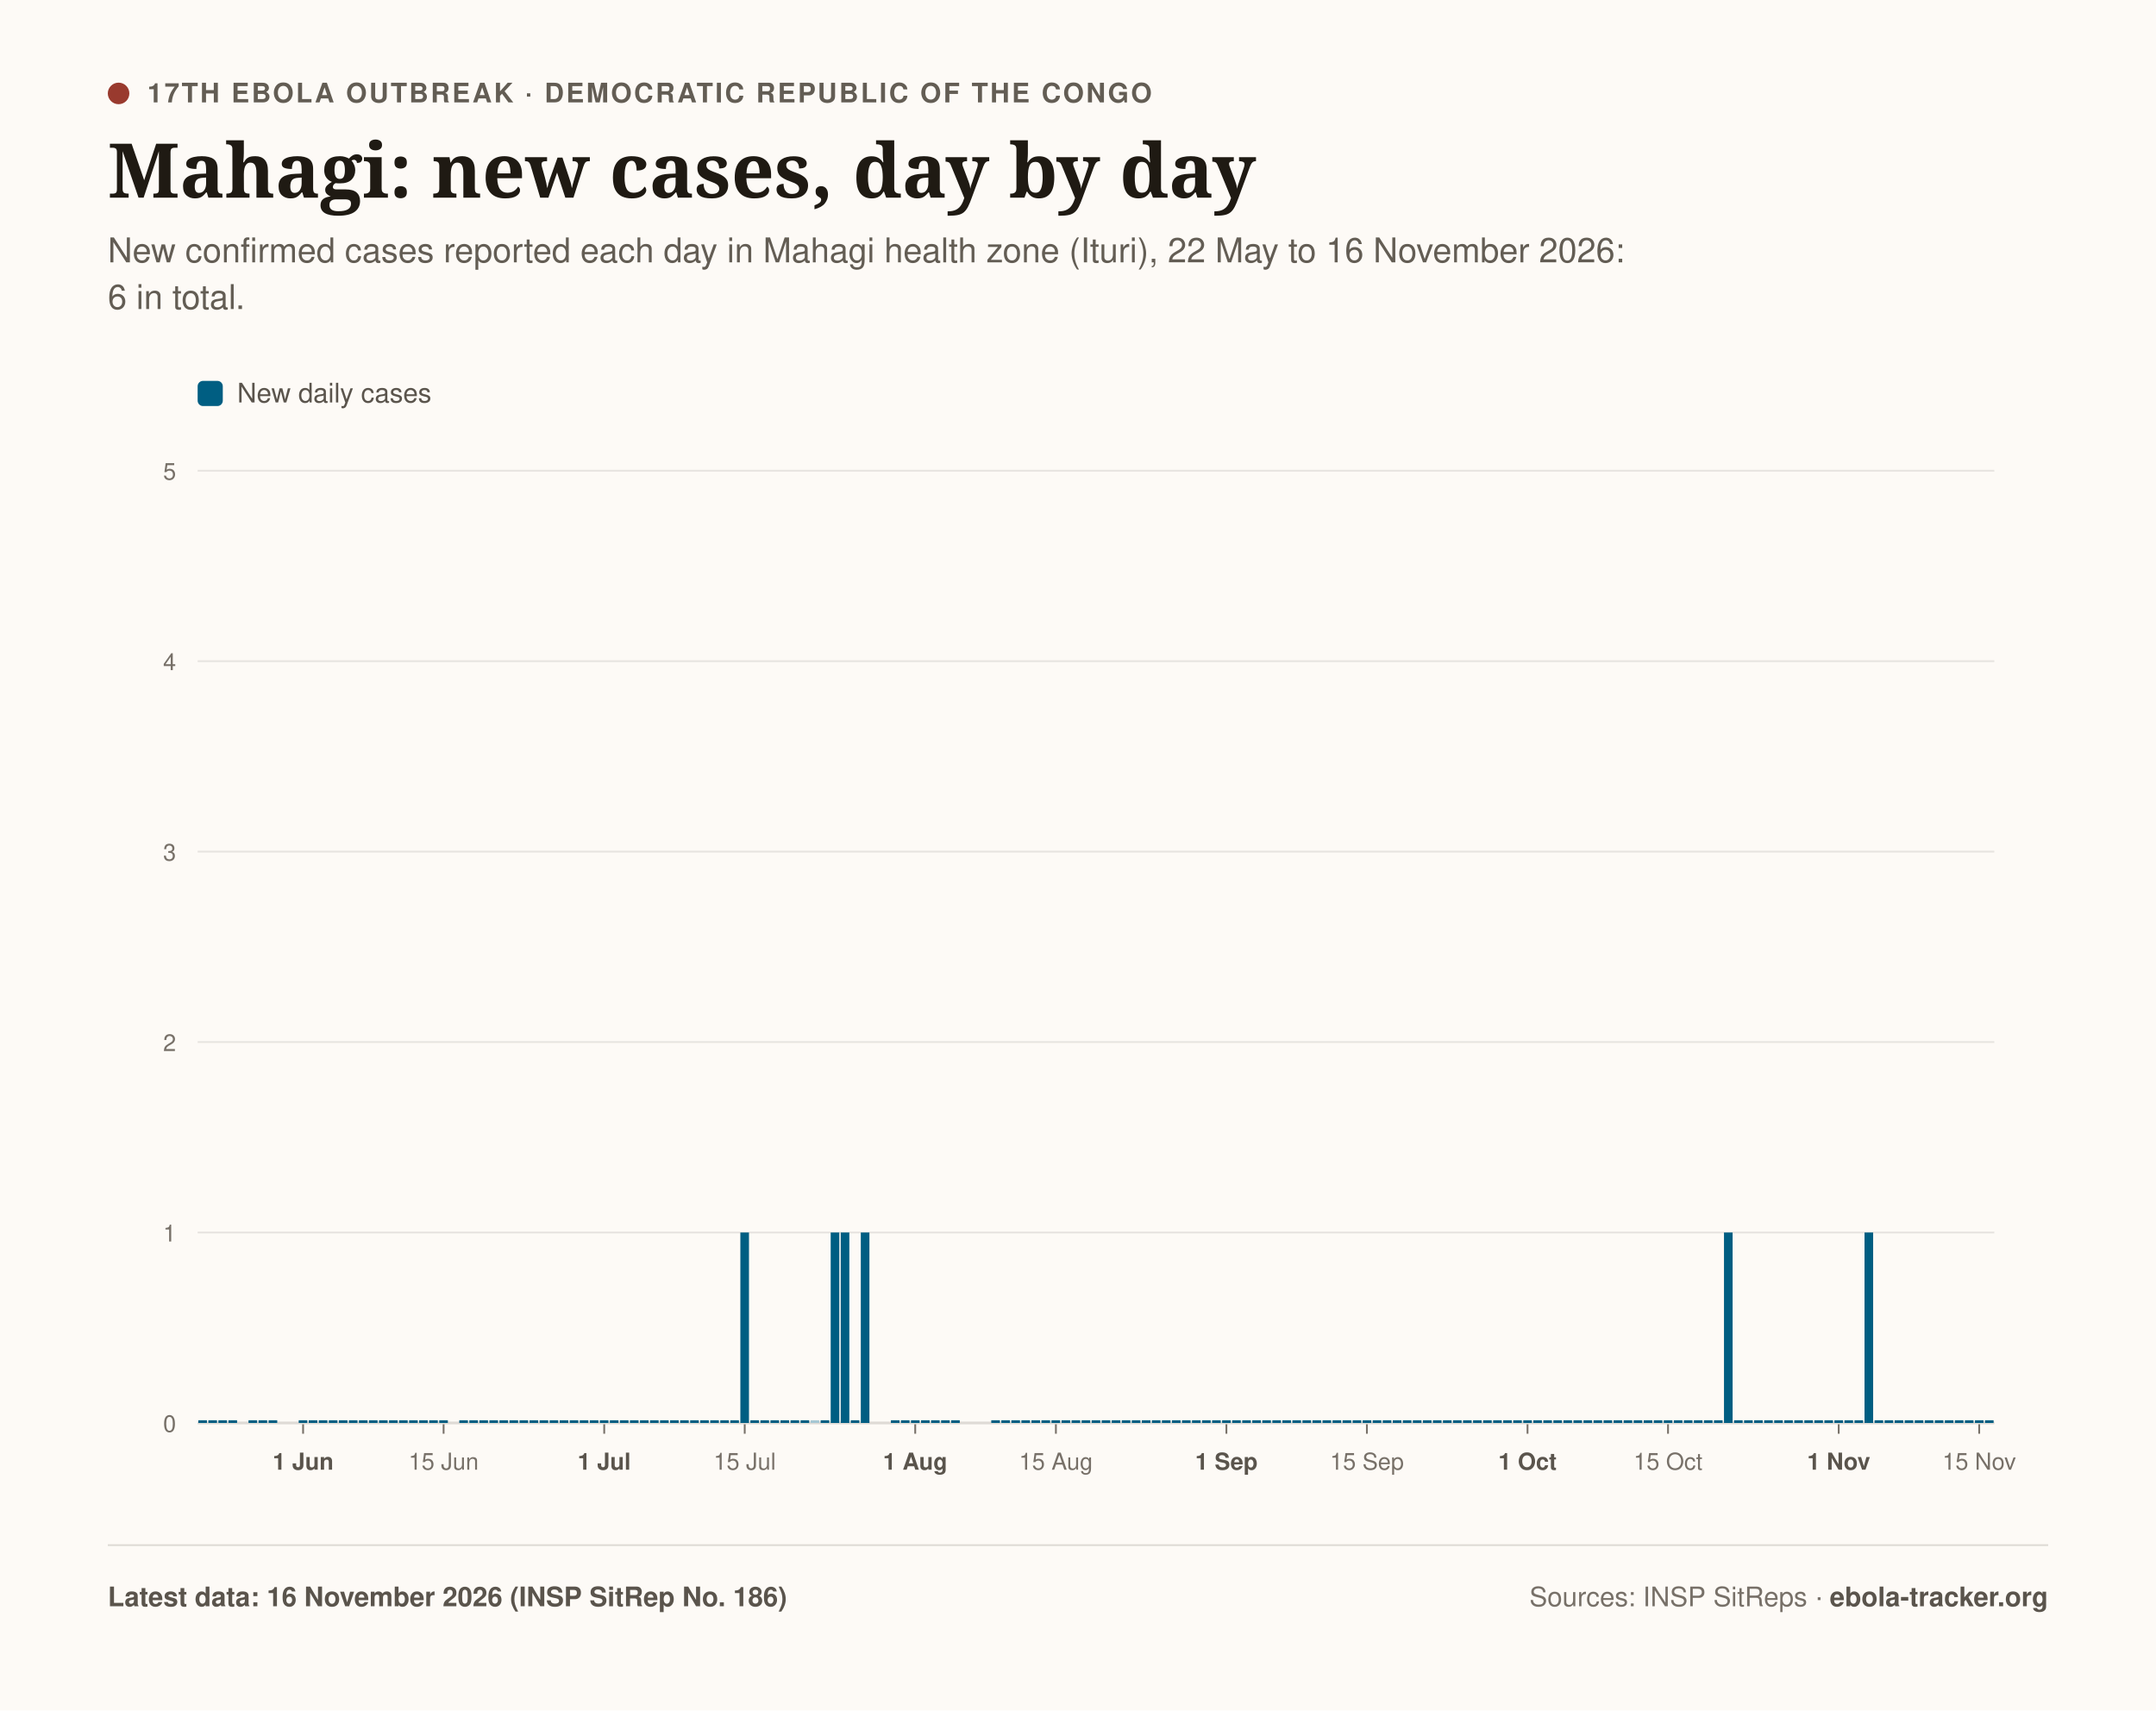
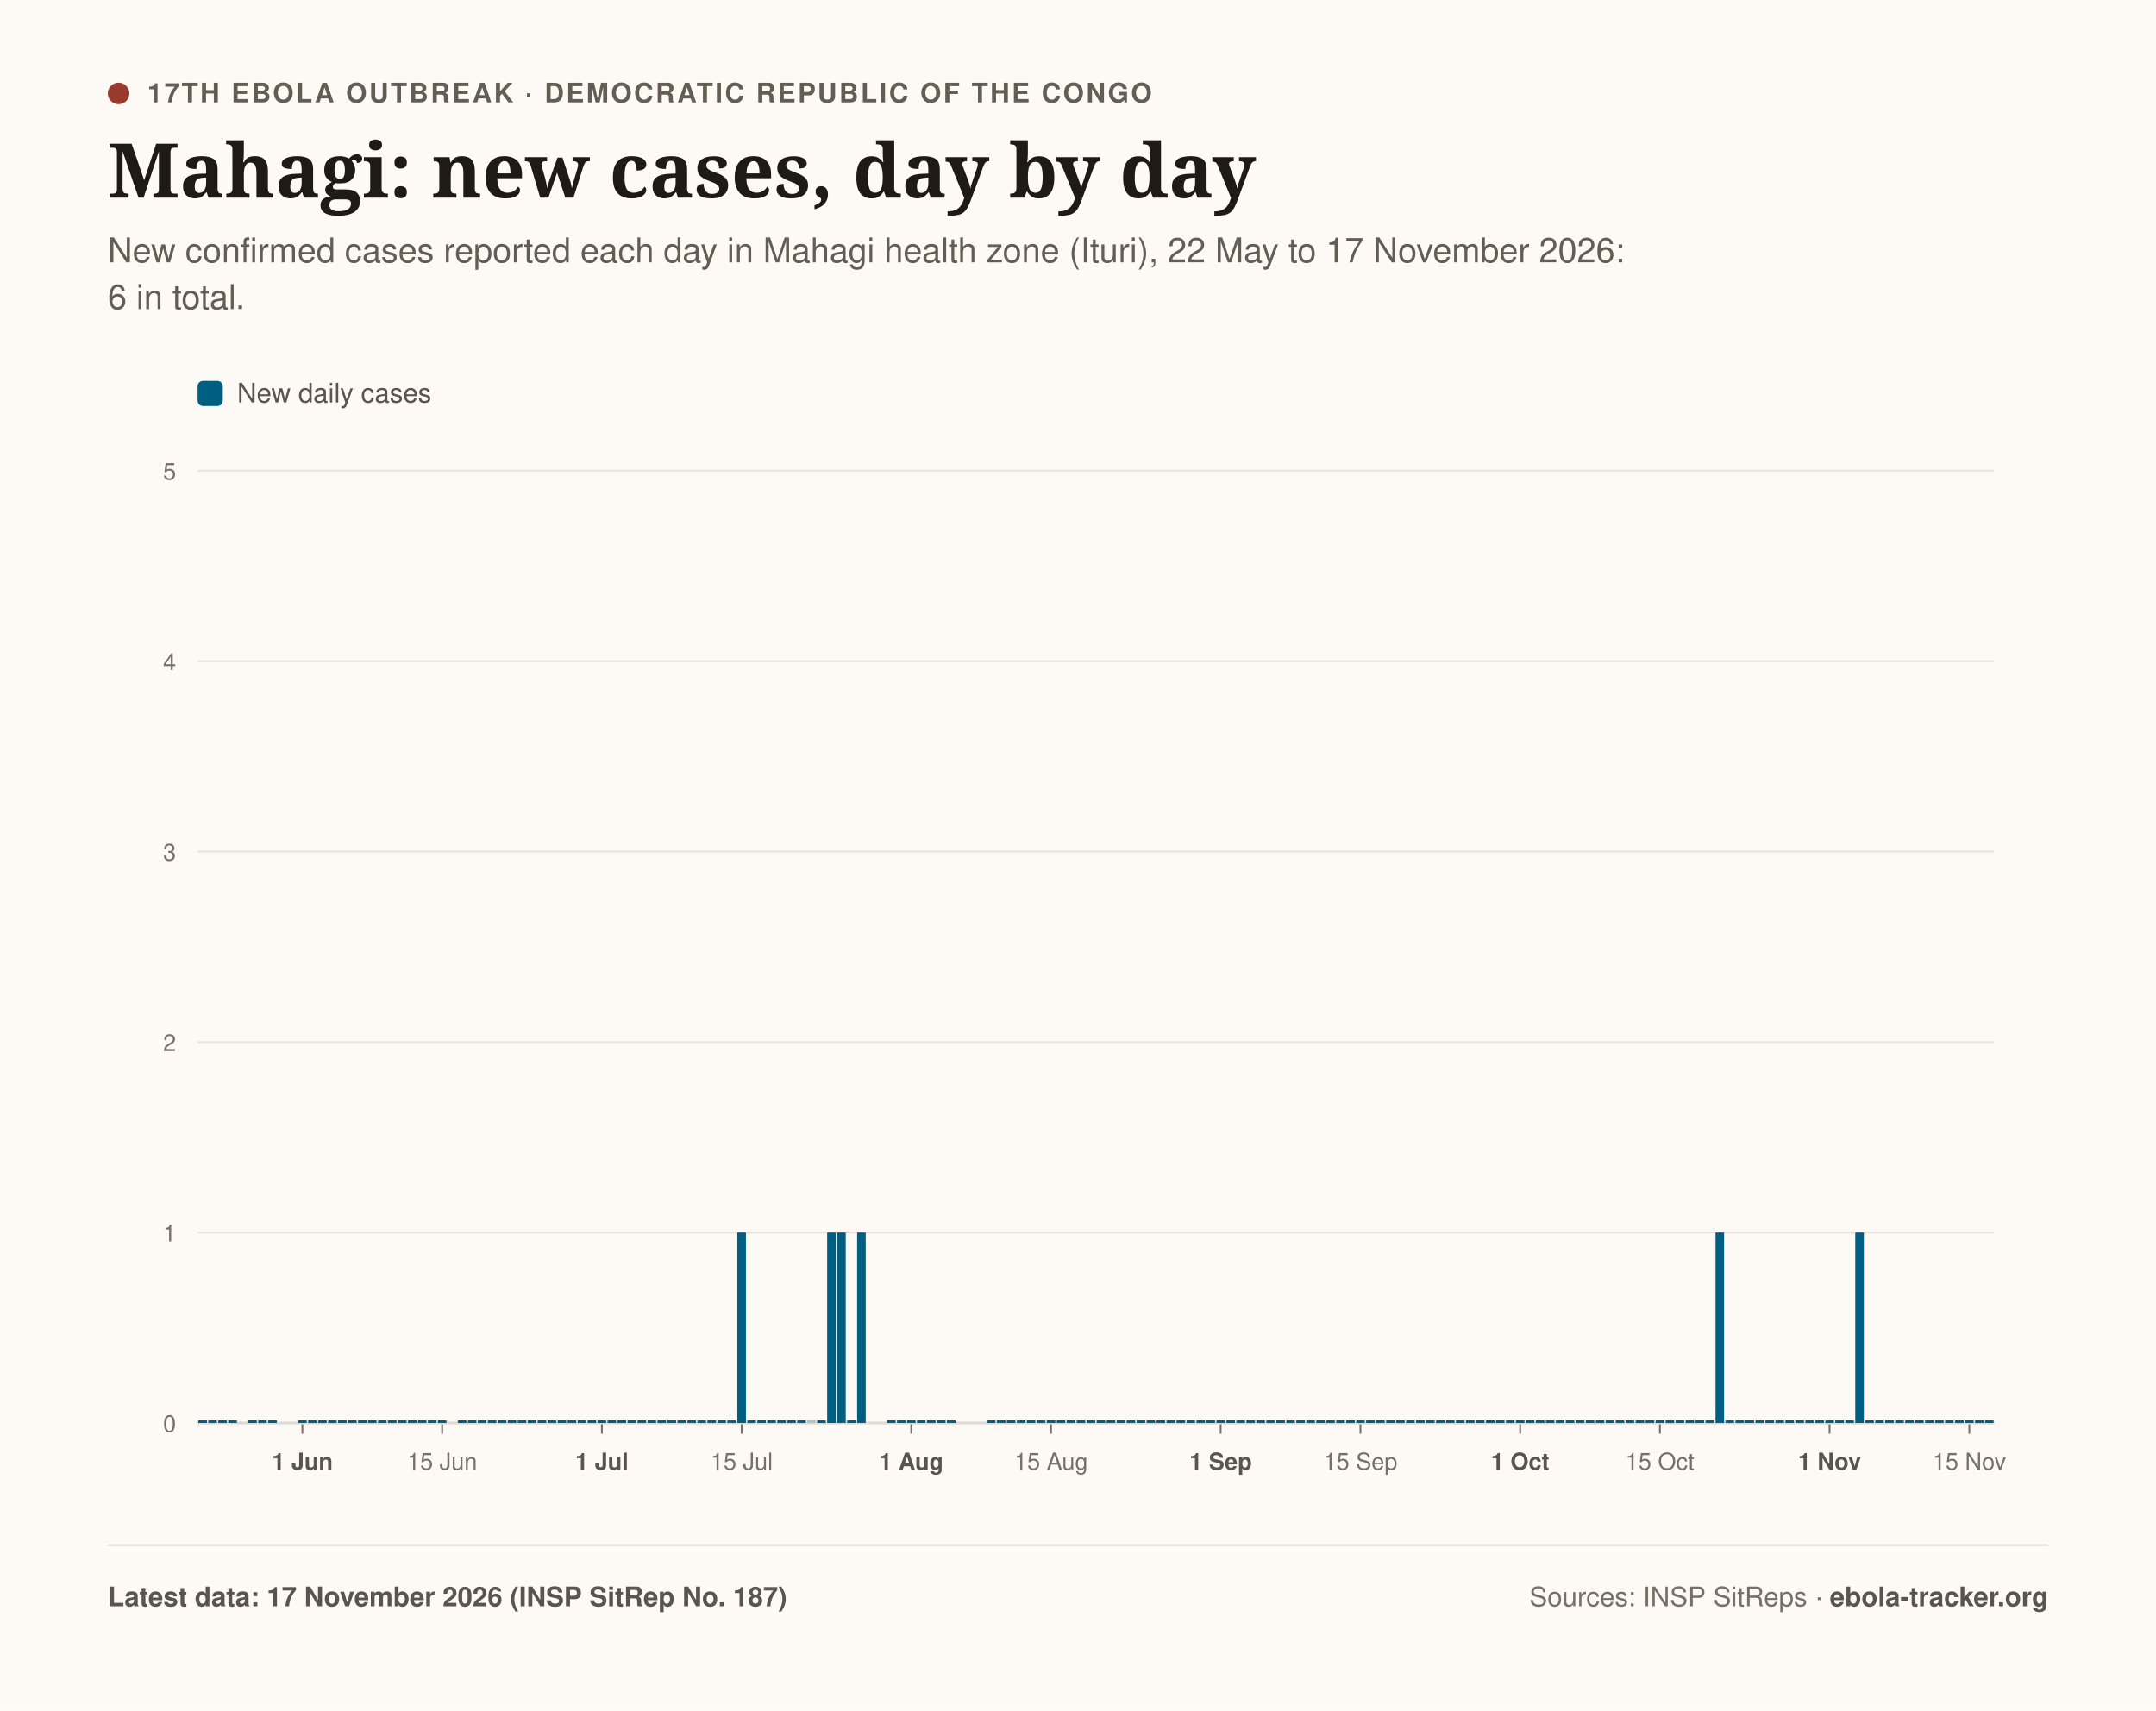
- <svg xmlns="http://www.w3.org/2000/svg" viewBox="0 0 1200 952" role="img" aria-label="Mahagi: new cases, day by day. New confirmed cases reported each day in Mahagi health zone (Ituri), 22 May to 16 November 2026: 6 in total.">
+ <svg xmlns="http://www.w3.org/2000/svg" viewBox="0 0 1200 952" role="img" aria-label="Mahagi: new cases, day by day. New confirmed cases reported each day in Mahagi health zone (Ituri), 22 May to 17 November 2026: 6 in total.">
  <rect width="1200" height="952" fill="#FDFAF6" />
  <circle cx="66" cy="52" r="6" fill="#993A2E" />
  <text x="82.0" y="57.0" font-family="'Public Sans',Helvetica,Arial,sans-serif" font-size="15" font-weight="700" fill="#635D54" text-anchor="start" letter-spacing=".08em">17TH EBOLA OUTBREAK · DEMOCRATIC REPUBLIC OF THE CONGO</text>
  <text x="60.0" y="110.0" font-family="'Source Serif 4',Georgia,serif" font-size="42" font-weight="600" fill="#1F1A13" text-anchor="start">Mahagi: new cases, day by day</text>
-   <text x="60.0" y="146.0" font-family="'Public Sans',Helvetica,Arial,sans-serif" font-size="19" font-weight="400" fill="#635D54" text-anchor="start">New confirmed cases reported each day in Mahagi health zone (Ituri), 22 May to 16 November 2026:</text>
+   <text x="60.0" y="146.0" font-family="'Public Sans',Helvetica,Arial,sans-serif" font-size="19" font-weight="400" fill="#635D54" text-anchor="start">New confirmed cases reported each day in Mahagi health zone (Ituri), 22 May to 17 November 2026:</text>
  <text x="60.0" y="172.0" font-family="'Public Sans',Helvetica,Arial,sans-serif" font-size="19" font-weight="400" fill="#635D54" text-anchor="start">6 in total.</text>
  <rect x="110" y="212" width="14" height="14" rx="3" fill="#005E82" />
  <text x="132.0" y="224.0" font-family="'Public Sans',Helvetica,Arial,sans-serif" font-size="15" font-weight="400" fill="#5A544C" text-anchor="start">New daily cases</text>
  <line x1="110" x2="1110" y1="792.0" y2="792.0" stroke="#E7E4E0" />
  <text x="98.0" y="797.0" font-family="'Public Sans',Helvetica,Arial,sans-serif" font-size="13" font-weight="400" fill="#777068" text-anchor="end">0</text>
  <line x1="110" x2="1110" y1="686.0" y2="686.0" stroke="#E7E4E0" />
  <text x="98.0" y="691.0" font-family="'Public Sans',Helvetica,Arial,sans-serif" font-size="13" font-weight="400" fill="#777068" text-anchor="end">1</text>
  <line x1="110" x2="1110" y1="580.0" y2="580.0" stroke="#E7E4E0" />
  <text x="98.0" y="585.0" font-family="'Public Sans',Helvetica,Arial,sans-serif" font-size="13" font-weight="400" fill="#777068" text-anchor="end">2</text>
  <line x1="110" x2="1110" y1="474.0" y2="474.0" stroke="#E7E4E0" />
  <text x="98.0" y="479.0" font-family="'Public Sans',Helvetica,Arial,sans-serif" font-size="13" font-weight="400" fill="#777068" text-anchor="end">3</text>
  <line x1="110" x2="1110" y1="368.0" y2="368.0" stroke="#E7E4E0" />
  <text x="98.0" y="373.0" font-family="'Public Sans',Helvetica,Arial,sans-serif" font-size="13" font-weight="400" fill="#777068" text-anchor="end">4</text>
  <line x1="110" x2="1110" y1="262.0" y2="262.0" stroke="#E7E4E0" />
  <text x="98.0" y="267.0" font-family="'Public Sans',Helvetica,Arial,sans-serif" font-size="13" font-weight="400" fill="#777068" text-anchor="end">5</text>
-   <line x1="168.7" x2="168.7" y1="792" y2="798" stroke="#777068" />
-   <text x="168.7" y="818.0" font-family="'Public Sans',Helvetica,Arial,sans-serif" font-size="13" font-weight="600" fill="#5A544C" text-anchor="middle">1 Jun</text>
-   <line x1="246.9" x2="246.9" y1="792" y2="798" stroke="#777068" />
-   <text x="246.9" y="818.0" font-family="'Public Sans',Helvetica,Arial,sans-serif" font-size="13" font-weight="400" fill="#777068" text-anchor="middle">15 Jun</text>
-   <line x1="336.3" x2="336.3" y1="792" y2="798" stroke="#777068" />
-   <text x="336.3" y="818.0" font-family="'Public Sans',Helvetica,Arial,sans-serif" font-size="13" font-weight="600" fill="#5A544C" text-anchor="middle">1 Jul</text>
-   <line x1="414.5" x2="414.5" y1="792" y2="798" stroke="#777068" />
-   <text x="414.5" y="818.0" font-family="'Public Sans',Helvetica,Arial,sans-serif" font-size="13" font-weight="400" fill="#777068" text-anchor="middle">15 Jul</text>
-   <line x1="509.4" x2="509.4" y1="792" y2="798" stroke="#777068" />
-   <text x="509.4" y="818.0" font-family="'Public Sans',Helvetica,Arial,sans-serif" font-size="13" font-weight="600" fill="#5A544C" text-anchor="middle">1 Aug</text>
-   <line x1="587.7" x2="587.7" y1="792" y2="798" stroke="#777068" />
-   <text x="587.7" y="818.0" font-family="'Public Sans',Helvetica,Arial,sans-serif" font-size="13" font-weight="400" fill="#777068" text-anchor="middle">15 Aug</text>
-   <line x1="682.6" x2="682.6" y1="792" y2="798" stroke="#777068" />
-   <text x="682.6" y="818.0" font-family="'Public Sans',Helvetica,Arial,sans-serif" font-size="13" font-weight="600" fill="#5A544C" text-anchor="middle">1 Sep</text>
-   <line x1="760.8" x2="760.8" y1="792" y2="798" stroke="#777068" />
-   <text x="760.8" y="818.0" font-family="'Public Sans',Helvetica,Arial,sans-serif" font-size="13" font-weight="400" fill="#777068" text-anchor="middle">15 Sep</text>
-   <line x1="850.2" x2="850.2" y1="792" y2="798" stroke="#777068" />
-   <text x="850.2" y="818.0" font-family="'Public Sans',Helvetica,Arial,sans-serif" font-size="13" font-weight="600" fill="#5A544C" text-anchor="middle">1 Oct</text>
-   <line x1="928.4" x2="928.4" y1="792" y2="798" stroke="#777068" />
-   <text x="928.4" y="818.0" font-family="'Public Sans',Helvetica,Arial,sans-serif" font-size="13" font-weight="400" fill="#777068" text-anchor="middle">15 Oct</text>
-   <line x1="1023.4" x2="1023.4" y1="792" y2="798" stroke="#777068" />
-   <text x="1023.4" y="818.0" font-family="'Public Sans',Helvetica,Arial,sans-serif" font-size="13" font-weight="600" fill="#5A544C" text-anchor="middle">1 Nov</text>
-   <line x1="1101.6" x2="1101.6" y1="792" y2="798" stroke="#777068" />
-   <text x="1101.6" y="818.0" font-family="'Public Sans',Helvetica,Arial,sans-serif" font-size="13" font-weight="400" fill="#777068" text-anchor="middle">15 Nov</text>
+   <line x1="168.3" x2="168.3" y1="792" y2="798" stroke="#777068" />
+   <text x="168.3" y="818.0" font-family="'Public Sans',Helvetica,Arial,sans-serif" font-size="13" font-weight="600" fill="#5A544C" text-anchor="middle">1 Jun</text>
+   <line x1="246.1" x2="246.1" y1="792" y2="798" stroke="#777068" />
+   <text x="246.1" y="818.0" font-family="'Public Sans',Helvetica,Arial,sans-serif" font-size="13" font-weight="400" fill="#777068" text-anchor="middle">15 Jun</text>
+   <line x1="335.0" x2="335.0" y1="792" y2="798" stroke="#777068" />
+   <text x="335.0" y="818.0" font-family="'Public Sans',Helvetica,Arial,sans-serif" font-size="13" font-weight="600" fill="#5A544C" text-anchor="middle">1 Jul</text>
+   <line x1="412.8" x2="412.8" y1="792" y2="798" stroke="#777068" />
+   <text x="412.8" y="818.0" font-family="'Public Sans',Helvetica,Arial,sans-serif" font-size="13" font-weight="400" fill="#777068" text-anchor="middle">15 Jul</text>
+   <line x1="507.2" x2="507.2" y1="792" y2="798" stroke="#777068" />
+   <text x="507.2" y="818.0" font-family="'Public Sans',Helvetica,Arial,sans-serif" font-size="13" font-weight="600" fill="#5A544C" text-anchor="middle">1 Aug</text>
+   <line x1="585.0" x2="585.0" y1="792" y2="798" stroke="#777068" />
+   <text x="585.0" y="818.0" font-family="'Public Sans',Helvetica,Arial,sans-serif" font-size="13" font-weight="400" fill="#777068" text-anchor="middle">15 Aug</text>
+   <line x1="679.4" x2="679.4" y1="792" y2="798" stroke="#777068" />
+   <text x="679.4" y="818.0" font-family="'Public Sans',Helvetica,Arial,sans-serif" font-size="13" font-weight="600" fill="#5A544C" text-anchor="middle">1 Sep</text>
+   <line x1="757.2" x2="757.2" y1="792" y2="798" stroke="#777068" />
+   <text x="757.2" y="818.0" font-family="'Public Sans',Helvetica,Arial,sans-serif" font-size="13" font-weight="400" fill="#777068" text-anchor="middle">15 Sep</text>
+   <line x1="846.1" x2="846.1" y1="792" y2="798" stroke="#777068" />
+   <text x="846.1" y="818.0" font-family="'Public Sans',Helvetica,Arial,sans-serif" font-size="13" font-weight="600" fill="#5A544C" text-anchor="middle">1 Oct</text>
+   <line x1="923.9" x2="923.9" y1="792" y2="798" stroke="#777068" />
+   <text x="923.9" y="818.0" font-family="'Public Sans',Helvetica,Arial,sans-serif" font-size="13" font-weight="400" fill="#777068" text-anchor="middle">15 Oct</text>
+   <line x1="1018.3" x2="1018.3" y1="792" y2="798" stroke="#777068" />
+   <text x="1018.3" y="818.0" font-family="'Public Sans',Helvetica,Arial,sans-serif" font-size="13" font-weight="600" fill="#5A544C" text-anchor="middle">1 Nov</text>
+   <line x1="1096.1" x2="1096.1" y1="792" y2="798" stroke="#777068" />
+   <text x="1096.1" y="818.0" font-family="'Public Sans',Helvetica,Arial,sans-serif" font-size="13" font-weight="400" fill="#777068" text-anchor="middle">15 Nov</text>
  <line x1="110" x2="1110" y1="792" y2="792" stroke="#DEDAD5" stroke-width="1.5" />
-   <rect x="110.39" y="790.50" width="4.80" height="1.50" fill="#005E82" />
-   <rect x="115.98" y="790.50" width="4.80" height="1.50" fill="#005E82" />
-   <rect x="121.56" y="790.50" width="4.80" height="1.50" fill="#005E82" />
-   <rect x="127.15" y="790.50" width="4.80" height="1.50" fill="#005E82" />
-   <rect x="138.32" y="790.50" width="4.80" height="1.50" fill="#005E82" />
-   <rect x="143.91" y="790.50" width="4.80" height="1.50" fill="#005E82" />
-   <rect x="149.50" y="790.50" width="4.80" height="1.50" fill="#005E82" />
-   <rect x="166.26" y="790.50" width="4.80" height="1.50" fill="#005E82" />
-   <rect x="171.84" y="790.50" width="4.80" height="1.50" fill="#005E82" />
-   <rect x="177.43" y="790.50" width="4.80" height="1.50" fill="#005E82" />
-   <rect x="183.02" y="790.50" width="4.80" height="1.50" fill="#005E82" />
-   <rect x="188.60" y="790.50" width="4.80" height="1.50" fill="#005E82" />
-   <rect x="194.19" y="790.50" width="4.80" height="1.50" fill="#005E82" />
-   <rect x="199.78" y="790.50" width="4.80" height="1.50" fill="#005E82" />
-   <rect x="205.36" y="790.50" width="4.80" height="1.50" fill="#005E82" />
-   <rect x="210.95" y="790.50" width="4.80" height="1.50" fill="#005E82" />
-   <rect x="216.54" y="790.50" width="4.80" height="1.50" fill="#005E82" />
-   <rect x="222.12" y="790.50" width="4.80" height="1.50" fill="#005E82" />
-   <rect x="227.71" y="790.50" width="4.80" height="1.50" fill="#005E82" />
-   <rect x="233.30" y="790.50" width="4.80" height="1.50" fill="#005E82" />
-   <rect x="238.88" y="790.50" width="4.80" height="1.50" fill="#005E82" />
-   <rect x="244.47" y="790.50" width="4.80" height="1.50" fill="#005E82" />
-   <rect x="255.64" y="790.50" width="4.80" height="1.50" fill="#005E82" />
-   <rect x="261.23" y="790.50" width="4.80" height="1.50" fill="#005E82" />
-   <rect x="266.82" y="790.50" width="4.80" height="1.50" fill="#005E82" />
-   <rect x="272.40" y="790.50" width="4.80" height="1.50" fill="#005E82" />
-   <rect x="277.99" y="790.50" width="4.80" height="1.50" fill="#005E82" />
-   <rect x="283.58" y="790.50" width="4.80" height="1.50" fill="#005E82" />
-   <rect x="289.16" y="790.50" width="4.80" height="1.50" fill="#005E82" />
-   <rect x="294.75" y="790.50" width="4.80" height="1.50" fill="#005E82" />
-   <rect x="300.34" y="790.50" width="4.80" height="1.50" fill="#005E82" />
-   <rect x="305.92" y="790.50" width="4.80" height="1.50" fill="#005E82" />
-   <rect x="311.51" y="790.50" width="4.80" height="1.50" fill="#005E82" />
-   <rect x="317.09" y="790.50" width="4.80" height="1.50" fill="#005E82" />
-   <rect x="322.68" y="790.50" width="4.80" height="1.50" fill="#005E82" />
-   <rect x="328.27" y="790.50" width="4.80" height="1.50" fill="#005E82" />
-   <rect x="333.85" y="790.50" width="4.80" height="1.50" fill="#005E82" />
-   <rect x="339.44" y="790.50" width="4.80" height="1.50" fill="#005E82" />
-   <rect x="345.03" y="790.50" width="4.80" height="1.50" fill="#005E82" />
-   <rect x="350.61" y="790.50" width="4.80" height="1.50" fill="#005E82" />
-   <rect x="356.20" y="790.50" width="4.80" height="1.50" fill="#005E82" />
-   <rect x="361.79" y="790.50" width="4.80" height="1.50" fill="#005E82" />
-   <rect x="367.37" y="790.50" width="4.80" height="1.50" fill="#005E82" />
-   <rect x="372.96" y="790.50" width="4.80" height="1.50" fill="#005E82" />
-   <rect x="378.55" y="790.50" width="4.80" height="1.50" fill="#005E82" />
-   <rect x="384.13" y="790.50" width="4.80" height="1.50" fill="#005E82" />
-   <rect x="389.72" y="790.50" width="4.80" height="1.50" fill="#005E82" />
-   <rect x="395.31" y="790.50" width="4.80" height="1.50" fill="#005E82" />
-   <rect x="400.89" y="790.50" width="4.80" height="1.50" fill="#005E82" />
-   <rect x="406.48" y="790.50" width="4.80" height="1.50" fill="#005E82" />
-   <rect x="412.07" y="686.00" width="4.80" height="106.00" fill="#005E82" />
-   <rect x="417.65" y="790.50" width="4.80" height="1.50" fill="#005E82" />
-   <rect x="423.24" y="790.50" width="4.80" height="1.50" fill="#005E82" />
-   <rect x="428.83" y="790.50" width="4.80" height="1.50" fill="#005E82" />
-   <rect x="434.41" y="790.50" width="4.80" height="1.50" fill="#005E82" />
-   <rect x="440.00" y="790.50" width="4.80" height="1.50" fill="#005E82" />
-   <rect x="445.59" y="790.50" width="4.80" height="1.50" fill="#005E82" />
-   <rect x="451.17" y="790.50" width="4.80" height="1.50" fill="#a6c7d3" />
-   <rect x="456.76" y="790.50" width="4.80" height="1.50" fill="#005E82" />
-   <rect x="462.35" y="686.00" width="4.80" height="106.00" fill="#005E82" />
-   <rect x="467.93" y="686.00" width="4.80" height="106.00" fill="#005E82" />
-   <rect x="473.52" y="790.50" width="4.80" height="1.50" fill="#005E82" />
-   <rect x="479.11" y="686.00" width="4.80" height="106.00" fill="#005E82" />
-   <rect x="495.87" y="790.50" width="4.80" height="1.50" fill="#005E82" />
-   <rect x="501.45" y="790.50" width="4.80" height="1.50" fill="#005E82" />
-   <rect x="507.04" y="790.50" width="4.80" height="1.50" fill="#005E82" />
-   <rect x="512.63" y="790.50" width="4.80" height="1.50" fill="#005E82" />
-   <rect x="518.21" y="790.50" width="4.80" height="1.50" fill="#005E82" />
-   <rect x="523.80" y="790.50" width="4.80" height="1.50" fill="#005E82" />
-   <rect x="529.39" y="790.50" width="4.80" height="1.50" fill="#005E82" />
-   <rect x="551.73" y="790.50" width="4.80" height="1.50" fill="#005E82" />
-   <rect x="557.32" y="790.50" width="4.80" height="1.50" fill="#005E82" />
-   <rect x="562.91" y="790.50" width="4.80" height="1.50" fill="#005E82" />
-   <rect x="568.49" y="790.50" width="4.80" height="1.50" fill="#005E82" />
-   <rect x="574.08" y="790.50" width="4.80" height="1.50" fill="#005E82" />
-   <rect x="579.66" y="790.50" width="4.80" height="1.50" fill="#005E82" />
-   <rect x="585.25" y="790.50" width="4.80" height="1.50" fill="#005E82" />
-   <rect x="590.84" y="790.50" width="4.80" height="1.50" fill="#005E82" />
-   <rect x="596.42" y="790.50" width="4.80" height="1.50" fill="#005E82" />
-   <rect x="602.01" y="790.50" width="4.80" height="1.50" fill="#005E82" />
-   <rect x="607.60" y="790.50" width="4.80" height="1.50" fill="#005E82" />
-   <rect x="613.18" y="790.50" width="4.80" height="1.50" fill="#005E82" />
-   <rect x="618.77" y="790.50" width="4.80" height="1.50" fill="#005E82" />
-   <rect x="624.36" y="790.50" width="4.80" height="1.50" fill="#005E82" />
-   <rect x="629.94" y="790.50" width="4.80" height="1.50" fill="#005E82" />
-   <rect x="635.53" y="790.50" width="4.80" height="1.50" fill="#005E82" />
-   <rect x="641.12" y="790.50" width="4.80" height="1.50" fill="#005E82" />
-   <rect x="646.70" y="790.50" width="4.80" height="1.50" fill="#005E82" />
-   <rect x="652.29" y="790.50" width="4.80" height="1.50" fill="#005E82" />
-   <rect x="657.88" y="790.50" width="4.80" height="1.50" fill="#005E82" />
-   <rect x="663.46" y="790.50" width="4.80" height="1.50" fill="#005E82" />
-   <rect x="669.05" y="790.50" width="4.80" height="1.50" fill="#005E82" />
-   <rect x="674.64" y="790.50" width="4.80" height="1.50" fill="#005E82" />
-   <rect x="680.22" y="790.50" width="4.80" height="1.50" fill="#005E82" />
-   <rect x="685.81" y="790.50" width="4.80" height="1.50" fill="#005E82" />
-   <rect x="691.40" y="790.50" width="4.80" height="1.50" fill="#005E82" />
-   <rect x="696.98" y="790.50" width="4.80" height="1.50" fill="#005E82" />
-   <rect x="702.57" y="790.50" width="4.80" height="1.50" fill="#005E82" />
-   <rect x="708.16" y="790.50" width="4.80" height="1.50" fill="#005E82" />
-   <rect x="713.74" y="790.50" width="4.80" height="1.50" fill="#005E82" />
-   <rect x="719.33" y="790.50" width="4.80" height="1.50" fill="#005E82" />
-   <rect x="724.92" y="790.50" width="4.80" height="1.50" fill="#005E82" />
-   <rect x="730.50" y="790.50" width="4.80" height="1.50" fill="#005E82" />
-   <rect x="736.09" y="790.50" width="4.80" height="1.50" fill="#005E82" />
-   <rect x="741.68" y="790.50" width="4.80" height="1.50" fill="#005E82" />
-   <rect x="747.26" y="790.50" width="4.80" height="1.50" fill="#005E82" />
-   <rect x="752.85" y="790.50" width="4.80" height="1.50" fill="#005E82" />
-   <rect x="758.44" y="790.50" width="4.80" height="1.50" fill="#005E82" />
-   <rect x="764.02" y="790.50" width="4.80" height="1.50" fill="#005E82" />
-   <rect x="769.61" y="790.50" width="4.80" height="1.50" fill="#005E82" />
-   <rect x="775.20" y="790.50" width="4.80" height="1.50" fill="#005E82" />
-   <rect x="780.78" y="790.50" width="4.80" height="1.50" fill="#005E82" />
-   <rect x="786.37" y="790.50" width="4.80" height="1.50" fill="#005E82" />
-   <rect x="791.96" y="790.50" width="4.80" height="1.50" fill="#005E82" />
-   <rect x="797.54" y="790.50" width="4.80" height="1.50" fill="#005E82" />
-   <rect x="803.13" y="790.50" width="4.80" height="1.50" fill="#005E82" />
-   <rect x="808.72" y="790.50" width="4.80" height="1.50" fill="#005E82" />
-   <rect x="814.30" y="790.50" width="4.80" height="1.50" fill="#005E82" />
-   <rect x="819.89" y="790.50" width="4.80" height="1.50" fill="#005E82" />
-   <rect x="825.47" y="790.50" width="4.80" height="1.50" fill="#005E82" />
-   <rect x="831.06" y="790.50" width="4.80" height="1.50" fill="#005E82" />
-   <rect x="836.65" y="790.50" width="4.80" height="1.50" fill="#005E82" />
-   <rect x="842.23" y="790.50" width="4.80" height="1.50" fill="#005E82" />
-   <rect x="847.82" y="790.50" width="4.80" height="1.50" fill="#005E82" />
-   <rect x="853.41" y="790.50" width="4.80" height="1.50" fill="#005E82" />
-   <rect x="858.99" y="790.50" width="4.80" height="1.50" fill="#005E82" />
-   <rect x="864.58" y="790.50" width="4.80" height="1.50" fill="#005E82" />
-   <rect x="870.17" y="790.50" width="4.80" height="1.50" fill="#005E82" />
-   <rect x="875.75" y="790.50" width="4.80" height="1.50" fill="#005E82" />
-   <rect x="881.34" y="790.50" width="4.80" height="1.50" fill="#005E82" />
-   <rect x="886.93" y="790.50" width="4.80" height="1.50" fill="#005E82" />
-   <rect x="892.51" y="790.50" width="4.80" height="1.50" fill="#005E82" />
-   <rect x="898.10" y="790.50" width="4.80" height="1.50" fill="#005E82" />
-   <rect x="903.69" y="790.50" width="4.80" height="1.50" fill="#005E82" />
-   <rect x="909.27" y="790.50" width="4.80" height="1.50" fill="#005E82" />
-   <rect x="914.86" y="790.50" width="4.80" height="1.50" fill="#005E82" />
-   <rect x="920.45" y="790.50" width="4.80" height="1.50" fill="#005E82" />
-   <rect x="926.03" y="790.50" width="4.80" height="1.50" fill="#005E82" />
-   <rect x="931.62" y="790.50" width="4.80" height="1.50" fill="#005E82" />
-   <rect x="937.21" y="790.50" width="4.80" height="1.50" fill="#005E82" />
-   <rect x="942.79" y="790.50" width="4.80" height="1.50" fill="#005E82" />
-   <rect x="948.38" y="790.50" width="4.80" height="1.50" fill="#005E82" />
-   <rect x="953.97" y="790.50" width="4.80" height="1.50" fill="#005E82" />
-   <rect x="959.55" y="686.00" width="4.80" height="106.00" fill="#005E82" />
-   <rect x="965.14" y="790.50" width="4.80" height="1.50" fill="#005E82" />
-   <rect x="970.73" y="790.50" width="4.80" height="1.50" fill="#005E82" />
-   <rect x="976.31" y="790.50" width="4.80" height="1.50" fill="#005E82" />
-   <rect x="981.90" y="790.50" width="4.80" height="1.50" fill="#005E82" />
-   <rect x="987.49" y="790.50" width="4.80" height="1.50" fill="#005E82" />
-   <rect x="993.07" y="790.50" width="4.80" height="1.50" fill="#005E82" />
-   <rect x="998.66" y="790.50" width="4.80" height="1.50" fill="#005E82" />
-   <rect x="1004.25" y="790.50" width="4.80" height="1.50" fill="#005E82" />
-   <rect x="1009.83" y="790.50" width="4.80" height="1.50" fill="#005E82" />
-   <rect x="1015.42" y="790.50" width="4.80" height="1.50" fill="#005E82" />
-   <rect x="1021.01" y="790.50" width="4.80" height="1.50" fill="#005E82" />
-   <rect x="1026.59" y="790.50" width="4.80" height="1.50" fill="#005E82" />
-   <rect x="1032.18" y="790.50" width="4.80" height="1.50" fill="#005E82" />
-   <rect x="1037.77" y="686.00" width="4.80" height="106.00" fill="#005E82" />
-   <rect x="1043.35" y="790.50" width="4.80" height="1.50" fill="#005E82" />
-   <rect x="1048.94" y="790.50" width="4.80" height="1.50" fill="#005E82" />
-   <rect x="1054.53" y="790.50" width="4.80" height="1.50" fill="#005E82" />
-   <rect x="1060.11" y="790.50" width="4.80" height="1.50" fill="#005E82" />
-   <rect x="1065.70" y="790.50" width="4.80" height="1.50" fill="#005E82" />
-   <rect x="1071.28" y="790.50" width="4.80" height="1.50" fill="#005E82" />
-   <rect x="1076.87" y="790.50" width="4.80" height="1.50" fill="#005E82" />
-   <rect x="1082.46" y="790.50" width="4.80" height="1.50" fill="#005E82" />
-   <rect x="1088.04" y="790.50" width="4.80" height="1.50" fill="#005E82" />
-   <rect x="1093.63" y="790.50" width="4.80" height="1.50" fill="#005E82" />
-   <rect x="1099.22" y="790.50" width="4.80" height="1.50" fill="#005E82" />
-   <rect x="1104.80" y="790.50" width="4.80" height="1.50" fill="#005E82" />
+   <rect x="110.39" y="790.50" width="4.78" height="1.50" fill="#005E82" />
+   <rect x="115.94" y="790.50" width="4.78" height="1.50" fill="#005E82" />
+   <rect x="121.50" y="790.50" width="4.78" height="1.50" fill="#005E82" />
+   <rect x="127.06" y="790.50" width="4.78" height="1.50" fill="#005E82" />
+   <rect x="138.17" y="790.50" width="4.78" height="1.50" fill="#005E82" />
+   <rect x="143.72" y="790.50" width="4.78" height="1.50" fill="#005E82" />
+   <rect x="149.28" y="790.50" width="4.78" height="1.50" fill="#005E82" />
+   <rect x="165.94" y="790.50" width="4.78" height="1.50" fill="#005E82" />
+   <rect x="171.50" y="790.50" width="4.78" height="1.50" fill="#005E82" />
+   <rect x="177.06" y="790.50" width="4.78" height="1.50" fill="#005E82" />
+   <rect x="182.61" y="790.50" width="4.78" height="1.50" fill="#005E82" />
+   <rect x="188.17" y="790.50" width="4.78" height="1.50" fill="#005E82" />
+   <rect x="193.72" y="790.50" width="4.78" height="1.50" fill="#005E82" />
+   <rect x="199.28" y="790.50" width="4.78" height="1.50" fill="#005E82" />
+   <rect x="204.83" y="790.50" width="4.78" height="1.50" fill="#005E82" />
+   <rect x="210.39" y="790.50" width="4.78" height="1.50" fill="#005E82" />
+   <rect x="215.94" y="790.50" width="4.78" height="1.50" fill="#005E82" />
+   <rect x="221.50" y="790.50" width="4.78" height="1.50" fill="#005E82" />
+   <rect x="227.06" y="790.50" width="4.78" height="1.50" fill="#005E82" />
+   <rect x="232.61" y="790.50" width="4.78" height="1.50" fill="#005E82" />
+   <rect x="238.17" y="790.50" width="4.78" height="1.50" fill="#005E82" />
+   <rect x="243.72" y="790.50" width="4.78" height="1.50" fill="#005E82" />
+   <rect x="254.83" y="790.50" width="4.78" height="1.50" fill="#005E82" />
+   <rect x="260.39" y="790.50" width="4.78" height="1.50" fill="#005E82" />
+   <rect x="265.94" y="790.50" width="4.78" height="1.50" fill="#005E82" />
+   <rect x="271.50" y="790.50" width="4.78" height="1.50" fill="#005E82" />
+   <rect x="277.06" y="790.50" width="4.78" height="1.50" fill="#005E82" />
+   <rect x="282.61" y="790.50" width="4.78" height="1.50" fill="#005E82" />
+   <rect x="288.17" y="790.50" width="4.78" height="1.50" fill="#005E82" />
+   <rect x="293.72" y="790.50" width="4.78" height="1.50" fill="#005E82" />
+   <rect x="299.28" y="790.50" width="4.78" height="1.50" fill="#005E82" />
+   <rect x="304.83" y="790.50" width="4.78" height="1.50" fill="#005E82" />
+   <rect x="310.39" y="790.50" width="4.78" height="1.50" fill="#005E82" />
+   <rect x="315.94" y="790.50" width="4.78" height="1.50" fill="#005E82" />
+   <rect x="321.50" y="790.50" width="4.78" height="1.50" fill="#005E82" />
+   <rect x="327.06" y="790.50" width="4.78" height="1.50" fill="#005E82" />
+   <rect x="332.61" y="790.50" width="4.78" height="1.50" fill="#005E82" />
+   <rect x="338.17" y="790.50" width="4.78" height="1.50" fill="#005E82" />
+   <rect x="343.72" y="790.50" width="4.78" height="1.50" fill="#005E82" />
+   <rect x="349.28" y="790.50" width="4.78" height="1.50" fill="#005E82" />
+   <rect x="354.83" y="790.50" width="4.78" height="1.50" fill="#005E82" />
+   <rect x="360.39" y="790.50" width="4.78" height="1.50" fill="#005E82" />
+   <rect x="365.94" y="790.50" width="4.78" height="1.50" fill="#005E82" />
+   <rect x="371.50" y="790.50" width="4.78" height="1.50" fill="#005E82" />
+   <rect x="377.06" y="790.50" width="4.78" height="1.50" fill="#005E82" />
+   <rect x="382.61" y="790.50" width="4.78" height="1.50" fill="#005E82" />
+   <rect x="388.17" y="790.50" width="4.78" height="1.50" fill="#005E82" />
+   <rect x="393.72" y="790.50" width="4.78" height="1.50" fill="#005E82" />
+   <rect x="399.28" y="790.50" width="4.78" height="1.50" fill="#005E82" />
+   <rect x="404.83" y="790.50" width="4.78" height="1.50" fill="#005E82" />
+   <rect x="410.39" y="686.00" width="4.78" height="106.00" fill="#005E82" />
+   <rect x="415.94" y="790.50" width="4.78" height="1.50" fill="#005E82" />
+   <rect x="421.50" y="790.50" width="4.78" height="1.50" fill="#005E82" />
+   <rect x="427.06" y="790.50" width="4.78" height="1.50" fill="#005E82" />
+   <rect x="432.61" y="790.50" width="4.78" height="1.50" fill="#005E82" />
+   <rect x="438.17" y="790.50" width="4.78" height="1.50" fill="#005E82" />
+   <rect x="443.72" y="790.50" width="4.78" height="1.50" fill="#005E82" />
+   <rect x="449.28" y="790.50" width="4.78" height="1.50" fill="#a6c7d3" />
+   <rect x="454.83" y="790.50" width="4.78" height="1.50" fill="#005E82" />
+   <rect x="460.39" y="686.00" width="4.78" height="106.00" fill="#005E82" />
+   <rect x="465.94" y="686.00" width="4.78" height="106.00" fill="#005E82" />
+   <rect x="471.50" y="790.50" width="4.78" height="1.50" fill="#005E82" />
+   <rect x="477.06" y="686.00" width="4.78" height="106.00" fill="#005E82" />
+   <rect x="493.72" y="790.50" width="4.78" height="1.50" fill="#005E82" />
+   <rect x="499.28" y="790.50" width="4.78" height="1.50" fill="#005E82" />
+   <rect x="504.83" y="790.50" width="4.78" height="1.50" fill="#005E82" />
+   <rect x="510.39" y="790.50" width="4.78" height="1.50" fill="#005E82" />
+   <rect x="515.94" y="790.50" width="4.78" height="1.50" fill="#005E82" />
+   <rect x="521.50" y="790.50" width="4.78" height="1.50" fill="#005E82" />
+   <rect x="527.06" y="790.50" width="4.78" height="1.50" fill="#005E82" />
+   <rect x="549.28" y="790.50" width="4.78" height="1.50" fill="#005E82" />
+   <rect x="554.83" y="790.50" width="4.78" height="1.50" fill="#005E82" />
+   <rect x="560.39" y="790.50" width="4.78" height="1.50" fill="#005E82" />
+   <rect x="565.94" y="790.50" width="4.78" height="1.50" fill="#005E82" />
+   <rect x="571.50" y="790.50" width="4.78" height="1.50" fill="#005E82" />
+   <rect x="577.06" y="790.50" width="4.78" height="1.50" fill="#005E82" />
+   <rect x="582.61" y="790.50" width="4.78" height="1.50" fill="#005E82" />
+   <rect x="588.17" y="790.50" width="4.78" height="1.50" fill="#005E82" />
+   <rect x="593.72" y="790.50" width="4.78" height="1.50" fill="#005E82" />
+   <rect x="599.28" y="790.50" width="4.78" height="1.50" fill="#005E82" />
+   <rect x="604.83" y="790.50" width="4.78" height="1.50" fill="#005E82" />
+   <rect x="610.39" y="790.50" width="4.78" height="1.50" fill="#005E82" />
+   <rect x="615.94" y="790.50" width="4.78" height="1.50" fill="#005E82" />
+   <rect x="621.50" y="790.50" width="4.78" height="1.50" fill="#005E82" />
+   <rect x="627.06" y="790.50" width="4.78" height="1.50" fill="#005E82" />
+   <rect x="632.61" y="790.50" width="4.78" height="1.50" fill="#005E82" />
+   <rect x="638.17" y="790.50" width="4.78" height="1.50" fill="#005E82" />
+   <rect x="643.72" y="790.50" width="4.78" height="1.50" fill="#005E82" />
+   <rect x="649.28" y="790.50" width="4.78" height="1.50" fill="#005E82" />
+   <rect x="654.83" y="790.50" width="4.78" height="1.50" fill="#005E82" />
+   <rect x="660.39" y="790.50" width="4.78" height="1.50" fill="#005E82" />
+   <rect x="665.94" y="790.50" width="4.78" height="1.50" fill="#005E82" />
+   <rect x="671.50" y="790.50" width="4.78" height="1.50" fill="#005E82" />
+   <rect x="677.06" y="790.50" width="4.78" height="1.50" fill="#005E82" />
+   <rect x="682.61" y="790.50" width="4.78" height="1.50" fill="#005E82" />
+   <rect x="688.17" y="790.50" width="4.78" height="1.50" fill="#005E82" />
+   <rect x="693.72" y="790.50" width="4.78" height="1.50" fill="#005E82" />
+   <rect x="699.28" y="790.50" width="4.78" height="1.50" fill="#005E82" />
+   <rect x="704.83" y="790.50" width="4.78" height="1.50" fill="#005E82" />
+   <rect x="710.39" y="790.50" width="4.78" height="1.50" fill="#005E82" />
+   <rect x="715.94" y="790.50" width="4.78" height="1.50" fill="#005E82" />
+   <rect x="721.50" y="790.50" width="4.78" height="1.50" fill="#005E82" />
+   <rect x="727.06" y="790.50" width="4.78" height="1.50" fill="#005E82" />
+   <rect x="732.61" y="790.50" width="4.78" height="1.50" fill="#005E82" />
+   <rect x="738.17" y="790.50" width="4.78" height="1.50" fill="#005E82" />
+   <rect x="743.72" y="790.50" width="4.78" height="1.50" fill="#005E82" />
+   <rect x="749.28" y="790.50" width="4.78" height="1.50" fill="#005E82" />
+   <rect x="754.83" y="790.50" width="4.78" height="1.50" fill="#005E82" />
+   <rect x="760.39" y="790.50" width="4.78" height="1.50" fill="#005E82" />
+   <rect x="765.94" y="790.50" width="4.78" height="1.50" fill="#005E82" />
+   <rect x="771.50" y="790.50" width="4.78" height="1.50" fill="#005E82" />
+   <rect x="777.06" y="790.50" width="4.78" height="1.50" fill="#005E82" />
+   <rect x="782.61" y="790.50" width="4.78" height="1.50" fill="#005E82" />
+   <rect x="788.17" y="790.50" width="4.78" height="1.50" fill="#005E82" />
+   <rect x="793.72" y="790.50" width="4.78" height="1.50" fill="#005E82" />
+   <rect x="799.28" y="790.50" width="4.78" height="1.50" fill="#005E82" />
+   <rect x="804.83" y="790.50" width="4.78" height="1.50" fill="#005E82" />
+   <rect x="810.39" y="790.50" width="4.78" height="1.50" fill="#005E82" />
+   <rect x="815.94" y="790.50" width="4.78" height="1.50" fill="#005E82" />
+   <rect x="821.50" y="790.50" width="4.78" height="1.50" fill="#005E82" />
+   <rect x="827.06" y="790.50" width="4.78" height="1.50" fill="#005E82" />
+   <rect x="832.61" y="790.50" width="4.78" height="1.50" fill="#005E82" />
+   <rect x="838.17" y="790.50" width="4.78" height="1.50" fill="#005E82" />
+   <rect x="843.72" y="790.50" width="4.78" height="1.50" fill="#005E82" />
+   <rect x="849.28" y="790.50" width="4.78" height="1.50" fill="#005E82" />
+   <rect x="854.83" y="790.50" width="4.78" height="1.50" fill="#005E82" />
+   <rect x="860.39" y="790.50" width="4.78" height="1.50" fill="#005E82" />
+   <rect x="865.94" y="790.50" width="4.78" height="1.50" fill="#005E82" />
+   <rect x="871.50" y="790.50" width="4.78" height="1.50" fill="#005E82" />
+   <rect x="877.06" y="790.50" width="4.78" height="1.50" fill="#005E82" />
+   <rect x="882.61" y="790.50" width="4.78" height="1.50" fill="#005E82" />
+   <rect x="888.17" y="790.50" width="4.78" height="1.50" fill="#005E82" />
+   <rect x="893.72" y="790.50" width="4.78" height="1.50" fill="#005E82" />
+   <rect x="899.28" y="790.50" width="4.78" height="1.50" fill="#005E82" />
+   <rect x="904.83" y="790.50" width="4.78" height="1.50" fill="#005E82" />
+   <rect x="910.39" y="790.50" width="4.78" height="1.50" fill="#005E82" />
+   <rect x="915.94" y="790.50" width="4.78" height="1.50" fill="#005E82" />
+   <rect x="921.50" y="790.50" width="4.78" height="1.50" fill="#005E82" />
+   <rect x="927.06" y="790.50" width="4.78" height="1.50" fill="#005E82" />
+   <rect x="932.61" y="790.50" width="4.78" height="1.50" fill="#005E82" />
+   <rect x="938.17" y="790.50" width="4.78" height="1.50" fill="#005E82" />
+   <rect x="943.72" y="790.50" width="4.78" height="1.50" fill="#005E82" />
+   <rect x="949.28" y="790.50" width="4.78" height="1.50" fill="#005E82" />
+   <rect x="954.83" y="686.00" width="4.78" height="106.00" fill="#005E82" />
+   <rect x="960.39" y="790.50" width="4.78" height="1.50" fill="#005E82" />
+   <rect x="965.94" y="790.50" width="4.78" height="1.50" fill="#005E82" />
+   <rect x="971.50" y="790.50" width="4.78" height="1.50" fill="#005E82" />
+   <rect x="977.06" y="790.50" width="4.78" height="1.50" fill="#005E82" />
+   <rect x="982.61" y="790.50" width="4.78" height="1.50" fill="#005E82" />
+   <rect x="988.17" y="790.50" width="4.78" height="1.50" fill="#005E82" />
+   <rect x="993.72" y="790.50" width="4.78" height="1.50" fill="#005E82" />
+   <rect x="999.28" y="790.50" width="4.78" height="1.50" fill="#005E82" />
+   <rect x="1004.83" y="790.50" width="4.78" height="1.50" fill="#005E82" />
+   <rect x="1010.39" y="790.50" width="4.78" height="1.50" fill="#005E82" />
+   <rect x="1015.94" y="790.50" width="4.78" height="1.50" fill="#005E82" />
+   <rect x="1021.50" y="790.50" width="4.78" height="1.50" fill="#005E82" />
+   <rect x="1027.06" y="790.50" width="4.78" height="1.50" fill="#005E82" />
+   <rect x="1032.61" y="686.00" width="4.78" height="106.00" fill="#005E82" />
+   <rect x="1038.17" y="790.50" width="4.78" height="1.50" fill="#005E82" />
+   <rect x="1043.72" y="790.50" width="4.78" height="1.50" fill="#005E82" />
+   <rect x="1049.28" y="790.50" width="4.78" height="1.50" fill="#005E82" />
+   <rect x="1054.83" y="790.50" width="4.78" height="1.50" fill="#005E82" />
+   <rect x="1060.39" y="790.50" width="4.78" height="1.50" fill="#005E82" />
+   <rect x="1065.94" y="790.50" width="4.78" height="1.50" fill="#005E82" />
+   <rect x="1071.50" y="790.50" width="4.78" height="1.50" fill="#005E82" />
+   <rect x="1077.06" y="790.50" width="4.78" height="1.50" fill="#005E82" />
+   <rect x="1082.61" y="790.50" width="4.78" height="1.50" fill="#005E82" />
+   <rect x="1088.17" y="790.50" width="4.78" height="1.50" fill="#005E82" />
+   <rect x="1093.72" y="790.50" width="4.78" height="1.50" fill="#005E82" />
+   <rect x="1099.28" y="790.50" width="4.78" height="1.50" fill="#005E82" />
+   <rect x="1104.83" y="790.50" width="4.78" height="1.50" fill="#005E82" />
  <line x1="60" x2="1140" y1="860" y2="860" stroke="#DEDAD5" />
-   <text x="60.0" y="894.0" font-family="'Public Sans',Helvetica,Arial,sans-serif" font-size="15" font-weight="600" fill="#5A544C" text-anchor="start">Latest data: 16 November 2026 (INSP SitRep No. 186)</text>
+   <text x="60.0" y="894.0" font-family="'Public Sans',Helvetica,Arial,sans-serif" font-size="15" font-weight="600" fill="#5A544C" text-anchor="start">Latest data: 17 November 2026 (INSP SitRep No. 187)</text>
  <text x="1140" y="894" text-anchor="end" font-family="'Public Sans',Helvetica,Arial,sans-serif" font-size="15" fill="#777068">Sources: INSP SitReps · <tspan font-weight="700" fill="#5A544C">ebola-tracker.org</tspan>
  </text>
</svg>
